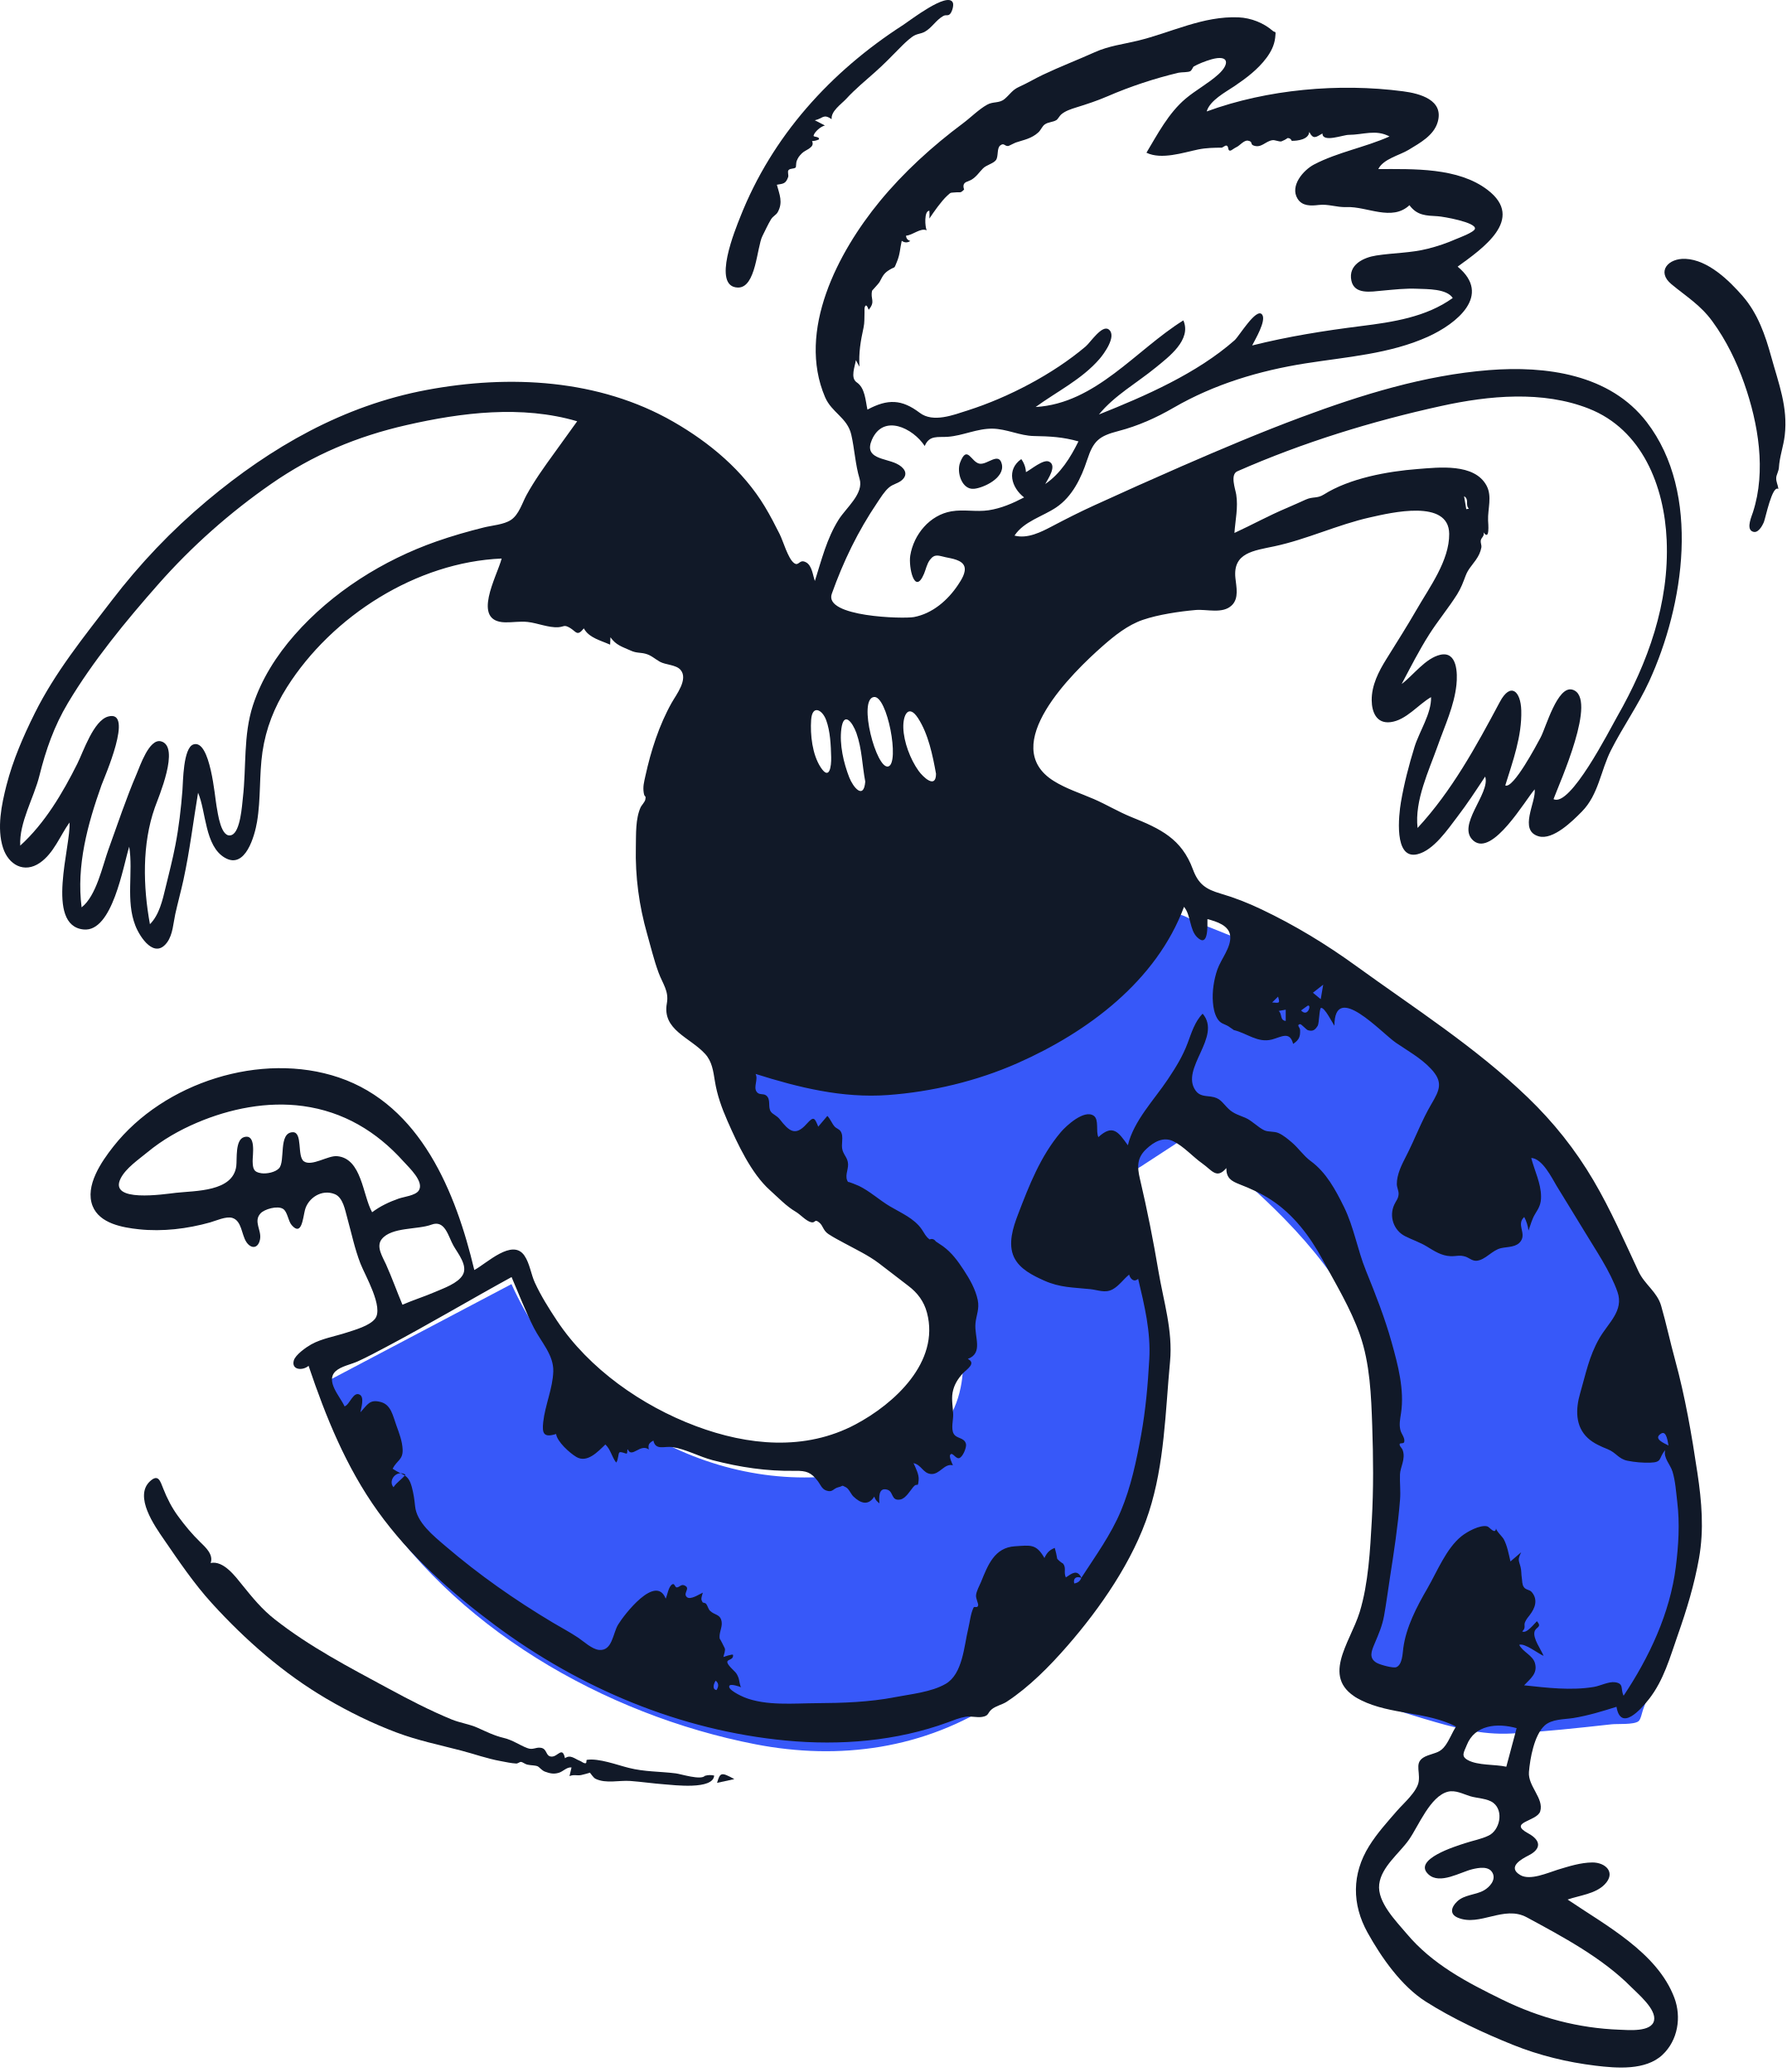
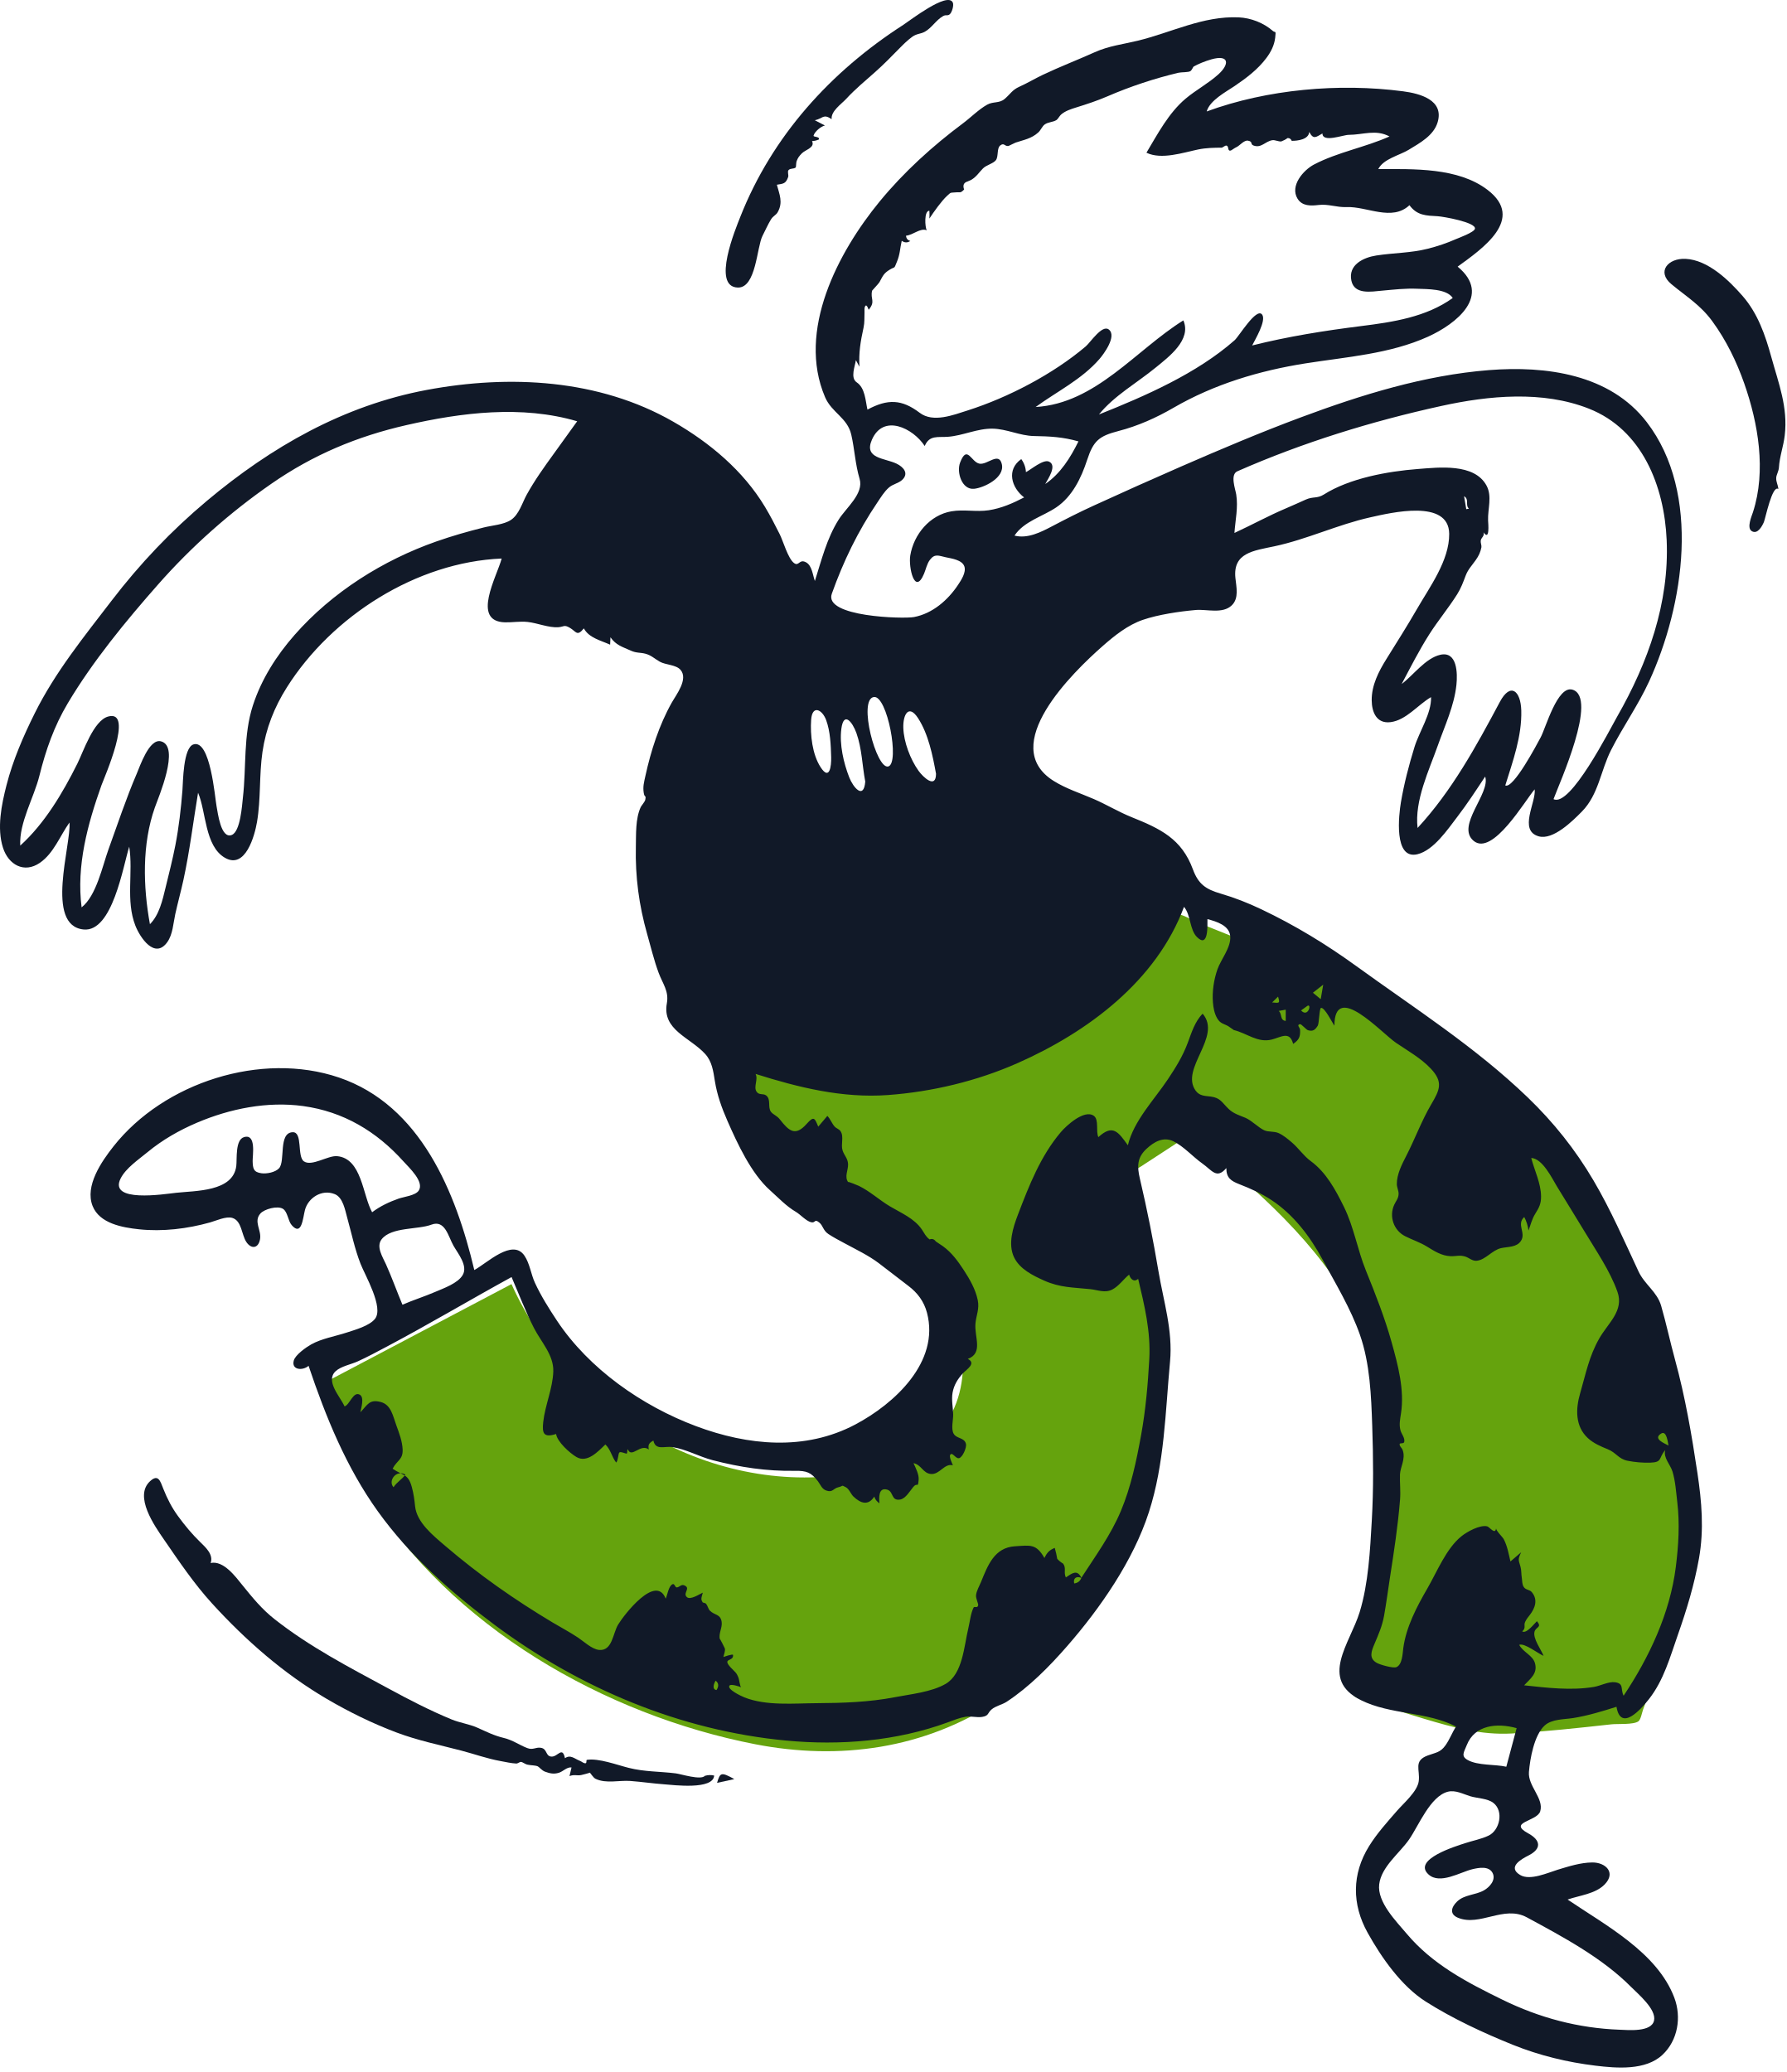
<svg xmlns="http://www.w3.org/2000/svg" width="357" height="414" viewBox="0 0 357 414" fill="none">
-   <path fillRule="evenodd" clipRule="evenodd" d="M64.439 276.48C77.024 269.844 89.608 263.208 102.193 256.572C114.126 283.14 144.086 300.187 172.882 293.901C179.901 292.369 186.859 288.905 190.228 282.219C192.763 277.191 192.859 271.287 191.711 265.869C190.744 261.304 188.944 256.486 185.999 252.812C182.298 248.195 176.61 244.65 172.006 241.028C164.873 235.414 157.675 229.882 150.458 224.377C149.512 223.656 146.877 222.359 146.347 221.25C145.903 220.321 146.347 218.065 146.347 217.047V212.259C156.818 216.074 168.497 218.173 179.626 217.601C198.154 216.648 213.03 203.252 226.244 191.354C228.6 189.233 230.916 187.066 233.177 184.843C233.61 184.417 234.706 182.842 235.311 182.724C236.119 182.564 238.245 183.901 238.988 184.2C241.56 185.232 244.132 186.265 246.704 187.298C252.966 189.811 259.261 191.865 264.915 195.557C288.909 211.227 314.435 230.386 325.342 257.837C331.541 273.44 335.238 290.101 337.495 306.716C337.802 308.982 338.591 311.803 338.198 314.067C337.477 318.217 335.118 322.614 333.694 326.564C331.885 331.583 330.076 336.602 328.267 341.622C328.067 342.175 327.82 343.574 327.357 343.922C326.391 344.647 323.166 344.4 322.006 344.527C315.345 345.258 308.666 346 301.973 346.367C295.957 346.697 290.346 345.16 284.609 343.448C281.415 342.495 278.245 341.464 275.092 340.388C274.383 340.146 270.914 339.494 270.51 338.782C270.332 338.469 270.929 337.002 271.011 336.659C271.534 334.472 272.016 332.276 272.472 330.075C275.691 314.535 278.061 298.247 276.703 282.357C275.287 265.802 266.085 252.723 254.492 241.399C250.226 237.233 245.689 233.337 240.939 229.737C240.107 229.106 238.587 227.461 237.535 227.251C236.689 227.081 236.054 227.786 235.211 228.337C232.769 229.93 230.327 231.523 227.885 233.115C227.229 233.543 224.669 234.672 224.432 235.426C224.232 236.061 225.275 238.162 225.45 238.773C226.191 241.36 226.852 243.97 227.449 246.594C231.365 263.781 233.194 282.594 228.383 299.784C223.841 316.018 213.348 330.627 199.272 339.87C184.71 349.433 167.775 351.799 150.873 348.507C120.813 342.649 89.994 325.037 73.623 298.494C69.431 291.698 66.264 284.267 64.439 276.48Z" fill="#3758F9" />
+   <path fillRule="evenodd" clipRule="evenodd" d="M64.439 276.48C77.024 269.844 89.608 263.208 102.193 256.572C114.126 283.14 144.086 300.187 172.882 293.901C179.901 292.369 186.859 288.905 190.228 282.219C192.763 277.191 192.859 271.287 191.711 265.869C190.744 261.304 188.944 256.486 185.999 252.812C182.298 248.195 176.61 244.65 172.006 241.028C164.873 235.414 157.675 229.882 150.458 224.377C149.512 223.656 146.877 222.359 146.347 221.25C145.903 220.321 146.347 218.065 146.347 217.047V212.259C156.818 216.074 168.497 218.173 179.626 217.601C198.154 216.648 213.03 203.252 226.244 191.354C228.6 189.233 230.916 187.066 233.177 184.843C233.61 184.417 234.706 182.842 235.311 182.724C236.119 182.564 238.245 183.901 238.988 184.2C241.56 185.232 244.132 186.265 246.704 187.298C252.966 189.811 259.261 191.865 264.915 195.557C288.909 211.227 314.435 230.386 325.342 257.837C331.541 273.44 335.238 290.101 337.495 306.716C337.802 308.982 338.591 311.803 338.198 314.067C337.477 318.217 335.118 322.614 333.694 326.564C331.885 331.583 330.076 336.602 328.267 341.622C328.067 342.175 327.82 343.574 327.357 343.922C326.391 344.647 323.166 344.4 322.006 344.527C315.345 345.258 308.666 346 301.973 346.367C295.957 346.697 290.346 345.16 284.609 343.448C281.415 342.495 278.245 341.464 275.092 340.388C274.383 340.146 270.914 339.494 270.51 338.782C270.332 338.469 270.929 337.002 271.011 336.659C271.534 334.472 272.016 332.276 272.472 330.075C275.691 314.535 278.061 298.247 276.703 282.357C275.287 265.802 266.085 252.723 254.492 241.399C250.226 237.233 245.689 233.337 240.939 229.737C240.107 229.106 238.587 227.461 237.535 227.251C236.689 227.081 236.054 227.786 235.211 228.337C232.769 229.93 230.327 231.523 227.885 233.115C227.229 233.543 224.669 234.672 224.432 235.426C224.232 236.061 225.275 238.162 225.45 238.773C226.191 241.36 226.852 243.97 227.449 246.594C231.365 263.781 233.194 282.594 228.383 299.784C223.841 316.018 213.348 330.627 199.272 339.87C184.71 349.433 167.775 351.799 150.873 348.507C120.813 342.649 89.994 325.037 73.623 298.494C69.431 291.698 66.264 284.267 64.439 276.48Z" fill="#65a30d" />
  <path fillRule="evenodd" clipRule="evenodd" d="M334.816 313.107C333.649 322.349 329.512 331.131 324.391 338.817C323.716 337.481 324.532 336.377 322.663 336.123C321.408 335.952 319.748 336.838 318.51 337.049C313.918 337.829 309.097 337.229 304.51 336.738C305.698 335.45 307.27 334.407 306.678 332.312C306.23 330.73 304.288 330.115 303.53 328.653C304.564 328.205 307.406 330.464 308.401 330.846C307.908 329.605 306.229 327.383 306.59 326.02C306.854 325.018 308.155 325.211 307.072 323.926C306.578 324.367 304.995 326.497 304.132 325.968C304.967 325.216 304.357 324.805 304.724 324.048C305.008 323.464 305.26 323.18 305.654 322.67C306.672 321.351 307.34 319.665 306.045 318.117C305.612 317.599 304.87 317.709 304.464 317.124C304.072 316.56 304.154 315.898 304.048 315.264C303.928 314.552 303.986 313.752 303.79 313.055C303.383 311.616 303.226 311.639 303.922 310.155C303.208 310.767 302.494 311.379 301.78 311.991C301.425 310.489 301.162 308.898 300.429 307.524C300.181 307.059 298.856 305.833 298.914 305.348C298.743 306.759 297.611 305.096 297.149 304.98C295.694 304.614 293.124 306.048 292.015 306.933C288.95 309.378 287.122 314.037 285.187 317.373C283.061 321.038 280.926 325.106 280.367 329.318C280.227 330.367 280.194 332.572 279.007 333.101C278.368 333.386 275.706 332.621 275.047 332.241C273.437 331.309 274.001 329.914 274.625 328.437C275.434 326.526 276.161 324.887 276.534 322.814C276.979 320.335 277.3 317.827 277.686 315.336C278.496 310.114 279.309 304.868 279.725 299.597C279.859 297.912 279.646 296.233 279.71 294.586C279.766 293.148 280.87 291.487 280.258 289.773C280.048 289.186 279.611 289.049 279.64 288.551C279.659 288.242 280.447 288.532 280.553 288.126C280.757 287.334 280.001 286.525 279.808 285.792C279.501 284.633 279.736 283.563 279.913 282.402C280.631 277.684 279.302 272.718 278.034 268.18C276.664 263.276 274.803 258.559 272.894 253.847C271.213 249.699 270.506 245.197 268.527 241.169C266.817 237.69 264.949 234.236 261.867 231.984C260.455 230.952 259.435 229.392 258.091 228.252C257.29 227.573 256.431 226.843 255.468 226.407C254.537 225.986 253.424 226.231 252.576 225.833C251.397 225.28 250.09 223.891 248.83 223.348C247.742 222.879 246.494 222.559 245.477 221.576C244.097 220.244 243.84 219.356 241.902 219.1C240.781 218.953 239.669 219.018 238.874 217.905C235.727 213.499 244.215 207.138 240.285 202.542C238.721 204.118 238.053 206.359 237.297 208.386C236.308 211.04 234.915 213.277 233.349 215.629C230.608 219.747 226.52 223.923 225.342 228.835C223.423 226.153 222.342 224.556 219.445 227.207C218.9 226.006 219.618 223.719 218.535 222.947C216.63 221.59 212.996 224.969 211.957 226.195C207.889 230.997 205.616 236.842 203.383 242.682C202.397 245.261 201.337 248.527 202.594 251.196C203.706 253.557 206.352 254.852 208.606 255.865C211.797 257.298 214.438 257.223 217.829 257.582C219.385 257.745 220.788 258.424 222.271 257.634C223.556 256.95 224.472 255.584 225.588 254.677C225.85 255.53 226.531 256.279 227.397 255.524C228.665 260.845 229.928 266.052 229.622 271.566C229.341 276.625 228.899 281.705 227.995 286.694C227.063 291.839 225.973 297.068 223.944 301.906C221.936 306.694 218.858 310.911 216.054 315.245C215.201 313.506 214.184 314.364 212.95 315.181C212.46 314.14 213.089 313.346 212.408 312.423C211.97 312.166 211.578 311.848 211.232 311.468C211.113 310.728 210.945 309.998 210.731 309.28C209.636 309.726 209.171 310.255 208.671 311.302C207.022 308.402 205.854 308.77 202.785 308.957C198.673 309.206 197.359 312.76 195.999 316.098C195.675 316.893 195.076 317.894 195.005 318.775C194.954 319.397 195.507 320.439 195.432 320.76C195.277 321.421 194.679 320.87 194.517 321.196C193.924 322.394 193.772 324.091 193.456 325.39C192.613 328.863 192.357 334.477 188.932 336.453C186.066 338.107 181.952 338.498 178.737 339.121C173.68 340.101 168.326 340.278 163.187 340.306C158.594 340.331 153.103 340.883 148.743 339.154C148.104 338.901 145.081 337.481 145.785 336.758C146.091 336.444 147.747 336.963 148.086 337.144C147.856 337.022 147.685 335.613 147.569 335.295C147.138 334.108 146.806 334.067 145.987 333.169C144.169 331.177 146.623 332.096 146.458 330.667C146.426 330.392 144.481 331.104 144.535 331.085C144.598 330.651 144.999 329.751 144.793 329.315C144.943 329.634 143.671 326.955 143.822 327.565C143.528 326.381 144.354 325.213 144.184 324.069C143.941 322.446 142.753 322.77 141.823 321.81C141.504 321.48 141.377 320.811 141.063 320.434C140.927 320.269 140.429 320.241 140.378 320.152C140.038 319.562 140.06 319.464 140.417 318.222C139.727 318.524 137.912 319.772 137.209 319.092C136.364 318.272 138.138 317.311 136.67 316.747C136.079 316.519 135.74 317.155 135.212 317.176C134.858 317.189 134.789 316.316 134.347 316.546C133.557 316.956 133.353 318.677 133.004 319.423C131.033 314.398 124.676 322.657 123.503 324.596C122.415 326.391 122.354 329.937 119.67 329.662C118.261 329.517 116.643 327.978 115.519 327.224C113.871 326.119 112.109 325.2 110.405 324.181C102.843 319.656 95.713 314.667 89.018 308.934C86.554 306.824 83.257 304.206 82.93 300.938C82.798 299.629 82.639 298.434 82.276 297.109C81.545 294.443 80.578 294.913 78.444 293.461C79.299 291.775 80.519 291.688 80.445 289.648C80.384 287.991 79.749 286.337 79.192 284.808C78.48 282.858 78.136 280.665 76.05 280.124C73.828 279.547 73.473 280.626 72.003 282.184C72.154 281.345 72.833 279.216 71.891 278.675C70.579 277.921 69.871 280.703 68.841 281.004C67.954 279.026 64.953 275.947 67.053 273.982C68.113 272.991 70.172 272.61 71.486 272.01C73.439 271.118 75.335 270.096 77.231 269.091C85.66 264.626 93.847 259.752 102.208 255.165C103.682 258.575 104.998 262.064 106.697 265.374C108.114 268.134 110.647 270.748 110.545 274.015C110.44 277.416 108.898 280.762 108.53 284.165C108.286 286.417 108.623 287.306 111.105 286.523C111.32 288.075 113.824 290.324 115.16 291.114C117.31 292.384 119.451 290.057 120.951 288.614C122.011 289.62 122.235 291.107 123.109 292.229C123.549 291.757 123.483 290.418 123.763 290.2C124.031 289.99 124.969 290.45 125.162 290.445C125.455 290.436 125.207 289.606 125.444 289.595C126.201 291.459 127.949 288.342 129.629 289.62C129.427 288.641 129.703 288.305 130.543 287.838C130.978 289.863 132.76 288.91 134.298 289.134C137.03 289.53 139.698 291.06 142.383 291.754C147.917 293.183 153.141 293.974 158.839 293.882C161.119 293.845 162.078 294.191 163.422 295.97C163.934 296.646 164.181 297.494 165.069 297.813C166.369 298.282 166.443 297.409 167.497 297.162C168.57 296.91 168.006 296.64 169.017 297.171C169.637 297.497 170.005 298.533 170.512 299.017C171.949 300.388 173.475 300.908 174.676 299.029C174.904 299.715 175.163 299.927 175.703 300.381C175.626 299.297 175.464 297.128 177.255 297.641C178.593 298.023 177.971 299.946 179.871 299.613C180.936 299.426 181.821 297.888 182.459 297.114C183.332 296.053 183.37 297.509 183.541 295.697C183.643 294.622 182.94 293.286 182.514 292.349C184.109 292.677 184.394 294.364 185.98 294.512C187.756 294.679 188.664 292.321 190.386 292.774C190.219 292.378 189.576 291.056 189.859 290.665C190.294 290.063 190.917 291.491 191.596 291.356C192.335 291.208 193.156 289.201 193.001 288.524C192.692 287.177 191.124 287.517 190.527 286.448C189.982 285.471 190.464 283.681 190.438 282.623C190.403 281.181 190.068 279.718 190.318 278.278C190.582 276.764 191.346 275.511 192.39 274.393C193.115 273.616 195.134 272.413 193.365 271.52C196.5 270.363 194.649 267.129 194.893 264.44C195.045 262.768 195.719 261.551 195.346 259.754C194.901 257.604 193.753 255.603 192.565 253.786C191.382 251.975 190.164 250.294 188.405 249.013C187.928 248.691 187.45 248.369 186.972 248.048C186.643 247.587 186.229 247.453 185.73 247.647C184.921 247.032 184.773 246.532 184.176 245.653C182.673 243.44 180.01 242.348 177.8 241.034C175.678 239.772 173.832 238.036 171.608 236.952C171.619 236.957 169.272 235.946 169.469 236.209C168.66 235.129 169.484 233.792 169.442 232.627C169.399 231.431 168.681 230.904 168.346 229.873C167.947 228.647 168.664 227.123 167.942 226.026C167.66 225.598 167.108 225.479 166.765 225.102C166.181 224.461 165.921 223.597 165.302 222.966C164.695 223.682 164.088 224.398 163.481 225.114C162.764 223.372 162.622 222.92 161.152 224.574C158.909 227.099 157.638 226.01 155.81 223.663C155.206 222.888 154.503 222.735 154.051 222.166C153.331 221.26 154.105 219.672 153.077 218.882C152.478 218.42 151.641 218.887 151.137 218.093C150.516 217.118 151.529 215.67 150.957 214.577C159.547 217.292 168.312 219.458 177.389 218.798C186.207 218.157 195.212 215.997 203.304 212.42C217.345 206.212 231.039 196.002 236.558 181.194C237.94 182.815 237.652 185.772 239.178 187.259C241.445 189.47 241.241 185.051 241.241 183.644C243.058 184.13 245.652 184.9 245.8 187.112C245.949 189.347 243.937 191.676 243.229 193.709C242.518 195.752 242.163 198.115 242.336 200.273C242.422 201.352 242.622 202.469 243.162 203.423C243.822 204.588 244.555 204.53 245.44 205.062C245.295 204.975 246.548 205.821 246.51 205.812C249.148 206.445 251.265 208.424 254.099 207.707C255.925 207.246 257.689 205.912 258.362 208.58C259.631 207.727 259.788 207.068 259.753 205.812C259.738 205.267 258.964 204.803 259.739 204.631C259.997 204.574 260.958 205.74 261.335 205.848C262.375 206.145 262.775 205.728 263.277 204.946C263.566 204.495 263.585 201.452 263.932 201.388C264.667 201.252 266.201 204.385 266.61 204.946C266.61 195.962 275.993 206.375 278.912 208.359C281.288 209.974 283.869 211.405 285.861 213.512C288.398 216.197 287.664 217.756 285.951 220.658C284.055 223.87 282.684 227.612 280.959 230.961C280.093 232.641 279.056 234.659 279.08 236.612C279.089 237.271 279.469 237.951 279.433 238.59C279.381 239.515 278.933 239.908 278.56 240.718C277.488 243.049 278.449 245.835 280.715 246.989C282.167 247.729 283.661 248.197 285.064 249.052C286.546 249.956 288.012 250.931 289.817 250.993C290.984 251.033 291.629 250.72 292.755 251.07C293.519 251.307 294.157 251.994 295.042 251.907C296.812 251.733 298.111 249.782 299.929 249.38C301.275 249.083 303.022 249.256 303.88 247.937C304.944 246.301 302.918 244.67 304.534 243.164C304.98 243.995 305.275 244.942 305.381 245.878C305.859 244.621 306.051 243.611 306.755 242.484C307.49 241.307 307.908 240.541 307.895 239.055C307.872 236.389 306.581 233.905 305.935 231.368C308.196 231.493 310.058 235.383 311.044 237.015C312.863 240.025 314.744 242.995 316.553 246.011C318.823 249.796 321.708 253.958 323.168 258.139C324.485 261.911 321.297 264.338 319.542 267.405C317.465 271.034 316.836 274.508 315.702 278.4C314.795 281.512 314.691 284.97 317.236 287.332C318.372 288.386 319.816 288.999 321.23 289.571C322.917 290.255 323.362 291.507 325.173 291.868C326.616 292.155 328.216 292.297 329.694 292.251C332.223 292.172 331.304 291.339 332.706 289.744C332.268 291.242 333.75 292.663 334.161 294.036C334.737 295.958 334.869 298.08 335.106 300.067C335.627 304.424 335.364 308.768 334.816 313.107ZM300.955 353.005C298.682 352.491 295.296 352.8 293.253 351.671C291.836 350.889 292.478 350.135 293.065 348.657C294.657 344.65 299.092 344.205 303.017 345.296C302.33 347.866 301.643 350.435 300.955 353.005ZM305.046 383.095C312.254 386.995 320.116 391.175 325.915 397.033C327.278 398.409 330.962 401.468 330.471 403.72C329.957 406.072 325.327 405.617 323.616 405.554C315.331 405.251 307.572 403.177 300.15 399.541C293.052 396.064 286.211 392.506 281.047 386.368C278.954 383.882 275.124 380.046 275.558 376.496C275.99 372.973 279.612 370.303 281.533 367.538C283.417 364.828 285.754 358.899 289.27 358.001C290.803 357.61 292.344 358.474 293.773 358.908C295.138 359.322 297.204 359.32 298.372 360.233C300.486 361.886 299.64 365.699 297.419 366.765C295.941 367.475 294.221 367.781 292.67 368.295C290.927 368.873 282.128 371.522 285.405 374.521C287.686 376.608 291.747 374.059 294.191 373.478C295.446 373.18 297.463 372.794 298.209 374.224C298.935 375.617 297.618 377.065 296.473 377.712C294.772 378.674 292.595 378.525 291.119 379.939C289.914 381.094 289.602 382.465 291.255 383.162C295.65 385.015 300.46 380.613 305.046 383.095ZM214.621 316.383C214.367 315.398 215.016 314.84 216.04 315.271C215.815 315.913 215.342 316.283 214.621 316.383ZM143.155 337.683C142.227 337.558 142.602 336.39 142.983 335.81C143.598 336.289 143.655 336.913 143.155 337.683ZM78.624 297.159C77.445 295.847 79.225 293.574 80.995 294.637C80.419 295.503 79.258 296.152 78.624 297.159ZM74.35 242.217C72.442 238.825 72.308 231.458 67.351 231.009C65.529 230.845 62.286 233.126 60.722 232.048C59.304 231.071 60.54 226.151 58.475 226.225C55.565 226.329 57.059 232.024 55.746 233.435C54.994 234.242 53.298 234.566 52.249 234.426C50.655 234.214 50.518 233.494 50.477 232C50.447 230.895 51.249 226.469 48.76 227.204C46.948 227.739 47.386 231.626 47.206 233.005C46.54 238.138 39.063 237.898 35.145 238.333C32.768 238.597 21.626 240.371 24.102 235.464C25.148 233.388 27.716 231.662 29.463 230.218C32.437 227.758 35.835 225.819 39.38 224.313C45.973 221.512 53.402 220.021 60.552 220.998C68.601 222.098 75.23 226.064 80.603 232.048C81.714 233.285 84.849 236.144 83.648 237.906C82.981 238.886 80.671 239.129 79.636 239.493C77.763 240.154 75.938 241.009 74.35 242.217ZM86.198 244.695C88.934 243.661 89.555 247.068 90.608 248.91C91.51 250.487 93.509 252.881 92.46 254.733C91.506 256.418 88.589 257.422 86.947 258.132C84.798 259.063 82.552 259.755 80.407 260.693C79.284 258.02 78.31 255.28 77.124 252.635C76.456 251.143 75.084 249.091 76.261 247.6C78.209 245.133 83.483 245.722 86.198 244.695ZM162.063 143.823C162.275 140.76 164.283 141.763 165.058 143.87C165.9 146.159 165.996 148.879 166.063 151.292C166.114 153.133 165.735 156.01 163.976 153.328C162.286 150.752 161.857 146.809 162.063 143.823ZM172.875 156.169C172.571 159.877 170.454 157.313 169.679 155.336C168.549 152.451 167.685 148.722 168.098 145.614C168.575 142.027 170.327 144.279 171.109 146.473C172.214 149.576 172.262 152.957 172.875 156.169ZM177.47 153.145C175.087 153.79 171.37 139.748 174.59 139.269C177.266 138.87 179.82 152.509 177.47 153.145ZM187.014 154.608C186.992 157.724 184.42 155.268 183.52 154.01C181.871 151.706 180.572 148.267 180.478 145.439C180.391 142.783 181.555 140.626 183.417 143.486C185.486 146.663 186.345 150.942 187.014 154.608ZM166.19 118.636C168.511 112.129 171.408 106.146 175.279 100.418C175.974 99.39 176.671 98.219 177.616 97.401C178.382 96.738 179.486 96.572 180.206 95.926C181.657 94.628 180.548 93.325 179.136 92.645C176.765 91.501 172.545 91.667 174.201 87.867C176.489 82.615 182.419 85.542 184.753 89.112C185.698 86.883 187.358 87.426 189.382 87.274C192.408 87.046 195.253 85.597 198.309 85.648C201.142 85.695 203.751 87.072 206.591 87.123C209.753 87.179 212.394 87.31 215.471 88.195C213.868 91.438 211.879 94.645 208.829 96.712C209.377 95.698 211.279 92.978 209.573 92.226C208.42 91.718 205.957 93.846 204.976 94.338C204.937 93.411 204.597 92.475 204.042 91.732C201.046 93.826 202.055 97.419 204.611 99.388C202.376 100.552 200.039 101.574 197.53 101.953C195.054 102.326 192.565 101.744 190.103 102.162C185.781 102.896 182.553 106.765 181.865 111.011C181.491 113.315 182.75 119.112 184.625 114.618C184.999 113.72 185.192 112.661 185.785 111.873C186.764 110.572 187.515 111.03 188.95 111.342C190.14 111.6 192.224 111.86 192.675 113.176C193.08 114.357 192.024 115.943 191.426 116.842C189.377 119.926 186.313 122.592 182.611 123.291C180.516 123.686 164.538 123.271 166.19 118.636ZM171.176 76.402C169.832 75.502 170.841 73.157 171.001 71.957C171.239 72.396 171.477 72.835 171.715 73.274C171.548 70.463 171.932 68.193 172.532 65.465C172.76 64.429 172.677 63.548 172.724 62.51C172.751 61.917 172.64 61.495 172.886 61.138C173.201 60.68 173.577 62.014 173.56 61.896C174.993 60.169 173.83 59.804 174.249 58.066C174.254 58.044 175.567 56.641 175.713 56.377C176.405 55.115 176.544 54.628 177.74 53.895C178.953 53.153 178.544 53.887 179.203 52.299C179.837 50.769 179.796 49.712 180.164 48.11C180.73 48.523 181.302 48.535 181.88 48.147C181.344 47.999 181.058 47.648 181.022 47.093C182.5 46.942 183.809 45.51 185.153 46.004C184.814 45.423 184.581 42.099 185.685 42.106C185.722 42.627 185.722 43.147 185.686 43.668C186.619 42.262 188.082 40.182 189.232 39.119C190.1 38.317 189.855 38.551 190.917 38.438C191.83 38.341 191.843 38.684 192.626 37.865C192.318 37.02 192.549 36.484 193.32 36.259C193.558 36.155 193.796 36.052 194.033 35.948C195.127 35.284 195.531 34.533 196.392 33.654C197.061 32.969 198.478 32.677 198.981 31.994C199.523 31.259 199.122 29.62 199.843 29.062C200.632 28.45 200.684 29.248 201.453 29.175C201.563 29.165 202.676 28.572 202.903 28.496C204.546 27.941 206.067 27.718 207.456 26.453C207.923 26.029 208.252 25.216 208.702 24.888C209.447 24.344 210.339 24.451 211.099 23.972C211.341 23.82 211.706 23.143 211.992 22.894C212.832 22.158 213.985 21.793 215.026 21.469C217.183 20.799 219.213 20.134 221.299 19.232C225.778 17.294 230.718 15.652 235.47 14.533C236.018 14.404 237.424 14.479 237.831 14.214C238.132 14.018 238.393 13.352 238.467 13.309C239.356 12.793 240.787 12.213 242.006 11.866C245.584 10.847 245.709 12.793 243.428 14.855C241.404 16.685 238.96 17.962 236.881 19.712C233.492 22.564 231.29 26.772 229.054 30.513C232.057 31.968 236.361 30.494 239.41 29.862C240.96 29.542 242.605 29.508 244.132 29.508L244.623 29.228C245.014 28.964 245.267 29.072 245.384 29.552C245.441 30.168 245.741 30.266 246.286 29.847C246.575 29.648 246.876 29.472 247.19 29.317C247.749 28.999 248.607 27.978 249.324 28.104C250.381 28.29 249.747 28.806 250.429 29.068C251.998 29.669 252.76 28.239 254.223 28.01C254.726 27.931 255.44 28.32 255.993 28.261C256.448 28.094 256.871 27.868 257.26 27.582C257.65 27.573 257.924 27.761 258.081 28.143C259.274 28.151 261.476 27.867 261.581 26.359C262.421 27.947 262.905 27.406 264.218 26.668C264.218 28.569 268.331 26.949 269.458 26.945C272.358 26.936 274.863 25.791 277.614 27.267C272.751 29.44 267.244 30.404 262.535 32.871C260.406 33.986 257.665 37.141 259.245 39.703C260.183 41.224 261.925 41.138 263.465 40.956C265.421 40.725 267.047 41.458 269.048 41.377C273.108 41.212 278.098 44.295 281.602 41.001C283.133 43.084 284.941 43.076 287.239 43.204C288.305 43.263 294.959 44.42 294.685 45.708C294.532 46.432 291.351 47.571 290.872 47.784C289.068 48.583 287.201 49.21 285.289 49.693C281.841 50.566 278.448 50.512 274.97 51.051C272.44 51.444 269.31 52.884 270.002 56.089C270.611 58.91 273.958 58.274 276.128 58.077C278.499 57.862 280.782 57.59 283.168 57.695C285.083 57.779 289.043 57.66 290.249 59.543C284.935 63.367 278.27 64.359 271.935 65.153C264.609 66.071 257.341 67.231 250.173 69.026C250.713 67.945 253.09 64.012 252.152 62.838C251.003 61.399 247.556 67.2 246.67 67.981C239.129 74.624 228.804 79.132 219.563 82.816C222.606 79.055 227.191 76.487 230.908 73.438C233.467 71.34 238.121 67.913 236.428 64.016C226.917 69.944 218.916 80.622 206.917 81.322C211.204 78.201 216.143 75.802 219.669 71.73C220.494 70.778 223.214 67.14 221.527 65.833C220.199 64.804 217.851 68.429 216.925 69.214C210.412 74.737 201.466 79.412 193.354 82.001C190.439 82.931 186.433 84.512 183.756 82.481C180.164 79.757 177.365 79.669 173.313 81.843C172.91 80.071 172.857 77.529 171.176 76.402ZM256.883 201.739V203.988C255.665 203.868 256.211 202.584 255.478 201.993C255.947 201.909 256.415 201.823 256.883 201.739ZM255.35 199.134C255.721 200.445 255.721 200.445 254.166 200.297C254.707 199.765 254.996 199.481 255.35 199.134ZM261.226 200.97C262.115 200.482 261.357 203.407 259.945 201.893C260.372 201.585 260.799 201.278 261.226 200.97ZM264.37 196.745C264.204 197.711 264.039 198.676 263.873 199.641C263.354 199.212 262.835 198.783 262.316 198.354C263.001 197.818 263.685 197.282 264.37 196.745ZM331.896 286.429C333.012 285.756 333.238 288.332 333.357 288.821C332.624 288.417 330.142 287.488 331.896 286.429ZM110.679 90.615C108.746 93.28 106.817 95.967 105.227 98.855C104.344 100.46 103.699 102.805 102.095 103.878C100.666 104.833 98.313 104.979 96.71 105.379C93.494 106.179 90.304 107.092 87.176 108.19C76.501 111.94 66.366 118.32 58.863 126.857C55.248 130.97 52.23 135.707 50.531 140.939C48.584 146.936 49.241 153.224 48.527 159.397C48.356 160.88 48.044 166.168 46.292 166.837C44.135 167.66 43.525 162.448 43.265 161.084C42.938 159.372 42.033 147.657 38.652 148.74C36.591 149.4 36.578 156.233 36.452 157.862C36.165 161.562 35.742 165.234 35.038 168.882C34.489 171.724 33.759 174.543 33.077 177.357C32.477 179.83 31.827 182.798 29.955 184.661C28.579 177.127 28.355 168.663 30.934 161.36C31.639 159.361 36.072 149.112 32.152 148.12C29.811 147.527 27.954 153.111 27.32 154.586C25.197 159.525 23.512 164.646 21.679 169.696C20.476 173.012 19.256 178.992 16.306 181.297C15.232 172.972 17.506 164.673 20.272 156.899C20.767 155.511 26.911 141.672 21.59 143.172C18.685 143.991 16.652 150.184 15.458 152.576C12.532 158.437 8.936 164.53 4.042 168.961C3.811 164.322 6.781 159.411 7.884 154.955C9.154 149.833 10.829 145.069 13.541 140.516C18.564 132.086 25.123 124.112 31.601 116.763C38.288 109.176 45.912 102.42 54.222 96.654C62.563 90.865 71.335 87.193 81.206 84.937C92.258 82.412 104.251 80.92 115.318 84.174C113.772 86.321 112.232 88.473 110.679 90.615ZM293.486 101.634C293.308 101.669 293.13 101.705 292.952 101.74C292.806 100.876 292.66 100.011 292.514 99.146C293.618 99.793 292.681 100.9 293.486 101.634ZM247.222 94.164C260.291 88.411 274.065 84.164 288.003 81.107C297.476 79.028 308.217 78.005 317.449 81.649C328.107 85.855 332.525 97.136 332.993 107.92C333.539 120.49 329.263 132.41 323.1 143.185C321.62 145.773 313.711 161.41 310.387 159.669C311.509 156.605 319.37 139.328 314.163 137.799C311.168 136.92 308.846 145.422 307.815 147.335C307.116 148.632 302.34 157.712 300.747 156.935C302.251 152.094 304.087 147.1 303.943 141.95C303.834 138.061 301.802 136.231 299.656 140.259C294.971 149.055 290.043 158.077 283.225 165.431C282.582 159.978 285.504 153.957 287.281 148.925C288.676 144.975 290.542 141.039 290.987 136.829C291.228 134.549 291.158 130.043 287.751 130.834C284.784 131.522 282.391 134.915 280.044 136.67C281.819 133.325 283.529 129.936 285.564 126.739C287.309 123.998 289.399 121.499 291.13 118.751C291.901 117.528 292.33 116.339 292.819 115.047C293.301 113.772 294.026 113.064 294.847 111.904C295.458 111.041 295.791 110.309 295.977 109.359C296.046 109.005 295.801 108.476 295.838 108.074C295.905 107.37 296.644 107.182 296.398 106.373C297.696 108.172 297.337 104.636 297.313 103.98C297.227 101.674 298.159 99.177 297.006 97.032C294.577 92.511 287.452 93.388 283.241 93.714C277.207 94.18 269.656 95.552 264.488 98.814C263.167 99.648 262.337 99.172 260.904 99.813C259.593 100.399 258.259 101.007 256.914 101.578C253.418 103.06 250.081 104.899 246.633 106.487C246.816 103.907 247.402 101.39 246.994 98.812C246.821 97.707 245.721 94.824 247.222 94.164ZM339.138 294.317C337.994 286.677 336.699 279.119 334.659 271.662C333.684 268.099 332.915 264.464 331.892 260.917C331.08 258.099 328.597 256.67 327.37 254.045C324.484 247.87 321.838 241.754 318.36 235.844C314.725 229.669 310.385 224.228 305.226 219.263C294.76 209.192 282.671 201.497 270.969 193.022C264.961 188.67 258.733 184.88 252.028 181.692C249.327 180.407 246.73 179.381 243.871 178.544C240.908 177.678 239.429 176.666 238.332 173.694C236.081 167.59 231.858 165.592 226.09 163.272C223.482 162.223 221.108 160.77 218.538 159.654C215.864 158.494 213.036 157.605 210.549 156.055C199.235 149.006 214.34 134.332 220.348 129.049C222.689 126.99 225.338 124.878 228.319 123.856C231.408 122.796 235.619 122.173 238.89 121.883C241.109 121.686 244.252 122.72 246.096 120.958C247.583 119.539 247.008 117.266 246.826 115.471C246.314 110.434 250.455 110.041 254.624 109.151C261.139 107.76 267.229 104.835 273.752 103.373C277.916 102.44 289.475 99.646 289.543 106.663C289.594 111.983 285.61 117.334 283.106 121.682C281.147 125.081 279.058 128.367 276.987 131.695C275.438 134.183 274.035 136.913 274.059 139.92C274.078 142.296 275.033 144.642 277.824 144.291C280.961 143.896 283.311 140.794 285.916 139.292C286.023 142.542 283.561 146.176 282.616 149.236C281.502 152.844 280.522 156.595 279.892 160.321C279.491 162.698 278.386 171.854 283.204 170.68C286.452 169.888 289.25 165.706 291.142 163.237C293.135 160.635 294.922 157.897 296.727 155.165C297.853 158.509 290.845 164.977 294.402 167.99C298.197 171.206 304.77 159.82 306.619 157.717C306.94 160.271 303.33 165.93 307.414 167.101C310.304 167.931 314.244 163.997 316.064 162.145C319.391 158.761 319.797 153.984 321.872 149.888C324.248 145.199 327.294 140.925 329.495 136.128C336.432 121.011 339.958 98.614 329.021 84.354C321.637 74.726 308.828 73.06 297.502 73.95C284.613 74.963 272.006 78.882 259.948 83.374C251.851 86.39 243.886 89.768 235.966 93.218C230.123 95.765 224.306 98.377 218.508 101.028C215.703 102.31 212.97 103.697 210.241 105.132C207.99 106.316 205.314 107.693 202.692 107.018C204.578 104.155 208.33 103.207 211.041 101.373C214.249 99.205 216.025 95.499 217.2 91.913C218.464 88.051 219.585 87.129 223.47 86.12C227.353 85.112 230.988 83.487 234.458 81.477C242.595 76.763 251.587 74.068 260.835 72.606C269.018 71.314 277.67 70.731 285.31 67.273C290.998 64.698 298.156 59.001 291.231 53.276C296.132 49.716 304.822 43.77 297.213 37.946C291.316 33.432 282.408 33.782 275.375 33.782C276.387 31.741 279.625 31.04 281.446 29.931C283.691 28.562 286.464 27.081 287.244 24.384C288.52 19.974 283.699 18.688 280.338 18.245C267.558 16.564 253.197 17.828 241.091 22.27C241.723 20.046 244.87 18.407 246.633 17.214C248.981 15.624 251.303 13.885 253.017 11.588C253.921 10.377 254.595 9.067 254.775 7.553C254.968 5.921 254.794 6.611 254.302 6.178C252.488 4.58 249.934 3.575 247.47 3.467C240.369 3.158 234.058 6.495 227.32 8.133C224.341 8.857 221.561 9.155 218.708 10.44C215.269 11.989 211.725 13.343 208.322 14.963C206.741 15.716 205.253 16.616 203.657 17.331C202.209 17.98 201.874 18.794 200.706 19.78C199.635 20.685 198.446 20.238 197.231 20.915C195.551 21.85 193.951 23.483 192.39 24.647C186.312 29.18 180.572 34.386 175.753 40.254C167.434 50.384 159.169 66.079 164.846 79.356C166.171 82.456 169.3 83.453 170.077 86.835C170.758 89.8 170.866 92.743 171.741 95.669C172.628 98.635 169.073 101.415 167.555 103.83C165.18 107.606 164.146 111.879 162.809 116.084C162.392 114.953 162.25 113.045 161.085 112.379C159.672 111.572 159.653 113.255 158.638 112.497C157.444 111.605 156.476 108.124 155.782 106.737C154.857 104.888 153.905 103.049 152.84 101.276C148.491 94.034 141.791 88.438 134.519 84.26C119.669 75.73 101.788 74.816 85.244 77.915C68.629 81.027 54.2 89.29 41.351 100.06C34.235 106.024 27.958 112.632 22.31 120.002C16.761 127.242 11.03 134.293 6.949 142.5C4.657 147.108 2.582 151.884 1.3 156.882C0.305 160.761 -0.662 165.47 0.603 169.403C1.687 172.769 4.818 174.577 7.978 172.39C10.751 170.469 11.988 167.001 13.881 164.344C14.261 168.747 8.899 184.955 16.712 185.718C22.482 186.282 24.598 173.013 25.82 169.171C26.639 174.342 25.092 179.928 27.037 184.922C27.98 187.345 30.925 191.732 33.419 188.251C34.535 186.692 34.617 184.469 35.017 182.655C35.519 180.37 36.149 178.113 36.647 175.826C37.902 170.061 38.602 164.208 39.572 158.392C41.202 162.17 40.895 169.05 44.938 171.39C49.039 173.763 50.882 166.977 51.35 164.231C52.136 159.614 51.761 154.883 52.438 150.248C53.125 145.552 54.798 141.318 57.33 137.314C66.338 123.07 83.231 112.309 100.23 111.599C99.314 115.121 94.081 124.197 100.913 124.346C102.454 124.38 103.866 124.104 105.427 124.272C107.348 124.477 109.633 125.46 111.552 125.322C112.716 125.237 112.672 124.752 113.865 125.448C115.116 126.177 115.281 127.257 116.649 125.556C117.679 127.469 120.082 127.979 121.901 128.813C121.922 128.319 121.944 127.825 121.965 127.33C123.092 128.933 124.314 129.221 126.041 130.005C127.147 130.507 127.927 130.352 128.923 130.611C130.129 130.925 130.732 131.591 131.818 132.207C132.997 132.876 135.062 132.794 135.967 133.842C137.567 135.696 135.093 138.827 134.202 140.412C131.695 144.867 130.042 150.029 128.955 155.002C128.678 156.27 128.413 157.166 128.617 158.424C128.795 159.519 129.122 158.728 128.921 159.806C128.849 160.188 128.139 160.991 128.012 161.265C126.938 163.595 127.097 166.683 127.041 169.195C126.905 175.201 127.668 180.881 129.305 186.656C130.024 189.189 130.658 191.829 131.564 194.301C132.406 196.596 133.681 197.999 133.232 200.481C132.27 205.804 137.844 207.248 140.887 210.583C142.264 212.094 142.511 214.023 142.821 215.969C143.267 218.774 144.192 221.352 145.335 223.953C147.336 228.509 150.079 234.457 153.841 237.821C155.534 239.334 157.087 241.008 159.012 242.137C159.911 242.665 161.036 243.957 162.039 244.206C162.988 244.44 162.649 243.432 163.68 244.266C164.469 244.904 164.427 245.855 165.523 246.579C166.575 247.274 167.708 247.854 168.815 248.454C171.064 249.673 173.494 250.826 175.542 252.366C177.525 253.858 179.5 255.429 181.492 256.935C183.325 258.321 184.613 260.045 185.206 262.291C187.809 272.157 178.682 280.494 170.897 284.62C160.821 289.959 149.401 288.832 139.038 284.946C128.294 280.918 117.686 273.527 111.286 263.888C109.695 261.492 108.082 258.926 106.876 256.312C106.082 254.592 105.855 252.477 104.787 250.898C102.394 247.358 97.252 252.434 94.763 253.763C91.097 238.292 84.06 220.826 67.698 215.289C52.188 210.041 32.755 216.276 22.677 229.05C20.302 232.061 16.903 236.939 18.503 240.971C19.895 244.477 24.476 245.27 27.779 245.621C32.489 246.123 37.445 245.52 41.99 244.243C43.158 243.915 45.157 242.98 46.396 243.341C48.32 243.903 48.247 246.7 49.218 248.157C50.201 249.631 51.627 249.475 51.959 247.584C52.276 245.778 50.613 244.08 52.02 242.476C52.803 241.583 55.446 240.845 56.546 241.54C57.466 242.122 57.548 243.949 58.279 244.789C60.295 247.106 60.515 243.351 60.928 241.767C61.548 239.385 64.258 237.533 66.889 238.598C68.536 239.265 68.947 241.793 69.374 243.32C70.245 246.439 70.845 249.451 72.025 252.49C72.925 254.809 76.74 261.268 74.911 263.53C73.781 264.927 70.927 265.71 69.287 266.249C67.001 267 64.259 267.449 62.161 268.631C61.175 269.187 58.999 270.704 58.694 271.853C58.178 273.8 60.548 273.887 61.651 272.9C65.1 283.128 69.174 293.188 75.51 302.004C81.867 310.851 90.122 318.186 98.821 324.662C115.836 337.327 135.849 345.765 157.046 347.774C167.887 348.802 179.096 347.898 189.358 344.14C190.515 343.716 191.689 343.224 192.913 343.024C194.022 342.844 195.16 343.227 196.233 343.049C197.625 342.818 197.251 342.281 198.136 341.537C198.952 340.851 200.228 340.613 201.132 340.021C205.638 337.067 209.726 332.913 213.248 328.868C219.867 321.27 226.425 311.797 229.543 302.139C232.676 292.436 232.824 282.127 233.767 272.066C234.35 265.844 232.475 260.062 231.452 253.981C230.405 247.753 229.181 241.628 227.74 235.488C227.17 233.06 227.166 231.303 229.072 229.535C230.557 228.159 232.412 227.076 234.387 228.014C236.454 228.996 238.328 231.14 240.216 232.472C242.162 233.845 243.074 235.676 245.012 233.39C245.012 235.375 245.97 235.972 247.642 236.624C249.886 237.5 251.981 238.437 254.011 239.769C258.401 242.65 261.718 247.01 264.195 251.588C266.837 256.47 269.877 261.465 271.712 266.715C273.712 272.438 273.963 278.888 274.164 284.899C274.376 291.181 274.438 297.509 274.079 303.787C273.741 309.724 273.408 316.393 271.657 322.098C269.725 328.389 263.471 335.519 271.931 339.715C277.864 342.659 285.055 341.949 290.893 344.978C290.139 346.183 289.634 347.546 288.814 348.71C287.78 350.178 286.861 350.165 285.266 350.753C282.342 351.831 283.757 353.585 283.457 355.897C283.19 357.948 280.444 360.286 279.134 361.792C277.161 364.061 275.122 366.31 273.531 368.874C270.081 374.431 270.082 380.488 273.243 386.168C276.021 391.161 279.989 396.838 284.869 399.937C290.196 403.321 296.475 406.242 302.322 408.591C307.579 410.702 313.141 412.053 318.764 412.734C322.979 413.245 328.779 413.739 332.153 410.568C335.245 407.661 335.978 403.038 334.529 399.176C331.13 390.12 320.75 384.67 313.201 379.542C315.594 378.707 318.745 378.426 320.603 376.523C322.926 374.145 320.781 372.105 318.113 372.132C315.799 372.156 313.44 372.909 311.24 373.577C309.286 374.17 305.695 375.829 303.714 374.634C301.096 373.053 303.96 371.46 305.373 370.746C308.026 369.406 307.879 367.701 305.311 366.304C301.164 364.049 307.108 363.951 307.728 361.917C308.512 359.347 305.246 356.873 305.474 354.068C305.691 351.39 306.519 346.687 308.61 344.772C310.055 343.45 312.526 343.567 314.337 343.274C317.269 342.8 320.138 341.928 322.964 341.029C323.824 346.077 327.844 341.539 329.43 339.524C332.417 335.728 333.653 331.133 335.229 326.649C337.004 321.598 338.513 316.639 339.453 311.357C340.477 305.6 339.997 300.061 339.138 294.317Z" fill="#111928" />
  <path fillRule="evenodd" clipRule="evenodd" d="M140.838 354.82C140.016 355.746 136.082 354.465 135.002 354.331C131.796 353.931 128.791 354.033 125.619 353.233C123.189 352.62 119.628 351.268 117.261 351.629C117.062 351.66 117.294 352.32 116.955 352.316C116.515 352.31 116.28 351.987 115.84 351.818C114.797 351.417 113.974 350.514 112.877 351.302C112.359 348.855 111.464 350.999 110.234 350.981C108.936 350.962 109.411 349.418 108.051 349.219C106.971 349.061 106.52 349.731 105.326 349.27C103.671 348.632 102.497 347.704 100.681 347.261C98.626 346.76 97.268 346.041 95.377 345.203C93.724 344.471 91.892 344.239 90.216 343.55C85.879 341.766 81.631 339.559 77.511 337.327C69.674 333.081 61.936 329.086 54.892 323.549C52.314 321.523 50.496 319.277 48.453 316.754C47.066 315.04 44.679 311.752 42.086 312.297C42.693 310.619 41.075 309.161 40.01 308.125C38.366 306.526 36.963 304.837 35.602 302.978C34.322 301.23 33.422 299.464 32.628 297.466C32.026 295.951 31.637 294.437 29.985 295.953C26.694 298.972 30.919 304.93 32.744 307.584C35.763 311.972 38.768 316.432 42.362 320.375C49.062 327.728 56.699 334.422 65.292 339.454C69.733 342.054 74.411 344.354 79.229 346.166C83.532 347.784 87.782 348.634 92.199 349.792C94.83 350.482 97.334 351.394 100.019 351.875C101.063 352.062 102.09 352.315 103.151 352.368C103.426 352.383 103.88 352.021 104.055 352.037C104.477 352.076 104.8 352.462 105.418 352.597C106.154 352.759 106.884 352.689 107.457 352.935C107.691 353.035 108.267 353.76 108.877 353.985C109.87 354.352 110.639 354.522 111.657 354.213C112.52 353.951 113.22 353.051 114.188 353.142C114.053 353.72 113.917 354.298 113.782 354.876C114.766 354.498 115.226 354.841 116.129 354.666C115.954 354.7 118.021 354.225 117.813 354.169C117.956 354.207 118.489 355.182 119.002 355.425C121.119 356.428 123.703 355.681 125.94 355.85C128.237 356.023 130.49 356.36 132.805 356.527C134.508 356.649 142.512 357.68 142.687 354.766C142.066 354.622 141.45 354.64 140.838 354.82Z" fill="#111928" />
  <path fillRule="evenodd" clipRule="evenodd" d="M356.581 87.008C357.243 81.358 355.362 76.64 353.898 71.33C352.698 66.979 351.212 62.645 348.173 59.154C345.413 55.985 341.237 51.933 336.764 51.718C333.286 51.551 330.911 54.27 333.944 56.787C336.971 59.298 339.721 60.921 342.115 64.195C344.873 67.968 346.952 72.227 348.495 76.624C351.305 84.634 352.9 94.081 350.243 102.31C349.979 103.126 348.939 105.459 349.98 106.114C351.172 106.864 352.093 105.07 352.42 104.301C352.725 103.584 354.09 96.805 355.303 97.71C355.227 96.777 354.824 96.341 354.882 95.419C354.915 94.886 355.375 94.129 355.417 93.439C355.555 91.176 356.321 89.227 356.581 87.008Z" fill="#111928" />
  <path fillRule="evenodd" clipRule="evenodd" d="M147.426 57.456C151.076 57.535 151.203 49.355 152.339 47.136C152.873 46.094 153.428 44.841 154.019 43.87C154.478 43.116 155.04 43.002 155.377 42.403C156.498 40.415 155.718 38.834 155.215 36.912C156.541 36.699 156.991 36.704 157.467 35.381C157.608 34.99 157.271 34.281 157.55 33.986C157.934 33.581 158.583 33.801 158.974 33.461C159.076 33.372 159.037 32.519 159.161 32.199C159.44 31.476 159.663 31.198 160.2 30.645C160.923 29.901 162.89 29.496 162.238 28.193C162.724 28.173 163.187 28.06 163.628 27.854C163.77 27.204 162.445 27.451 162.552 27.077C162.781 26.284 164.027 25.241 164.815 25.079C164.143 24.729 163.47 24.378 162.797 24.028C164.488 23.672 164.44 22.67 166.161 23.808C165.972 22.219 168.141 20.762 169.081 19.739C170.849 17.816 172.827 16.185 174.781 14.455C176.481 12.95 178.052 11.346 179.638 9.728C180.449 8.899 181.274 8.083 182.206 7.391C183.158 6.683 183.902 6.822 184.778 6.338C186.176 5.566 187.022 4 188.428 3.213C189.061 2.858 189.332 3.26 189.793 2.815C190.223 2.4 190.613 1.03 190.362 0.5C189.308 -1.732 181.687 4.187 180.491 4.957C165.96 14.306 154.261 27.192 147.896 43.361C147.031 45.558 142.101 57.339 147.426 57.456Z" fill="#111928" />
  <path fillRule="evenodd" clipRule="evenodd" d="M143.265 356.228C144.256 356.012 145.252 355.795 146.717 355.477C144.098 354.043 143.883 354.115 143.265 356.228Z" fill="#111928" />
  <path fillRule="evenodd" clipRule="evenodd" d="M194.601 97.665C196.55 97.481 200.802 95.472 200.158 92.733C199.565 90.205 197.269 92.929 195.697 92.644C194.019 92.34 193.239 88.758 191.828 92.411C191.071 94.373 192.188 97.893 194.601 97.665Z" fill="#111928" />
</svg>
